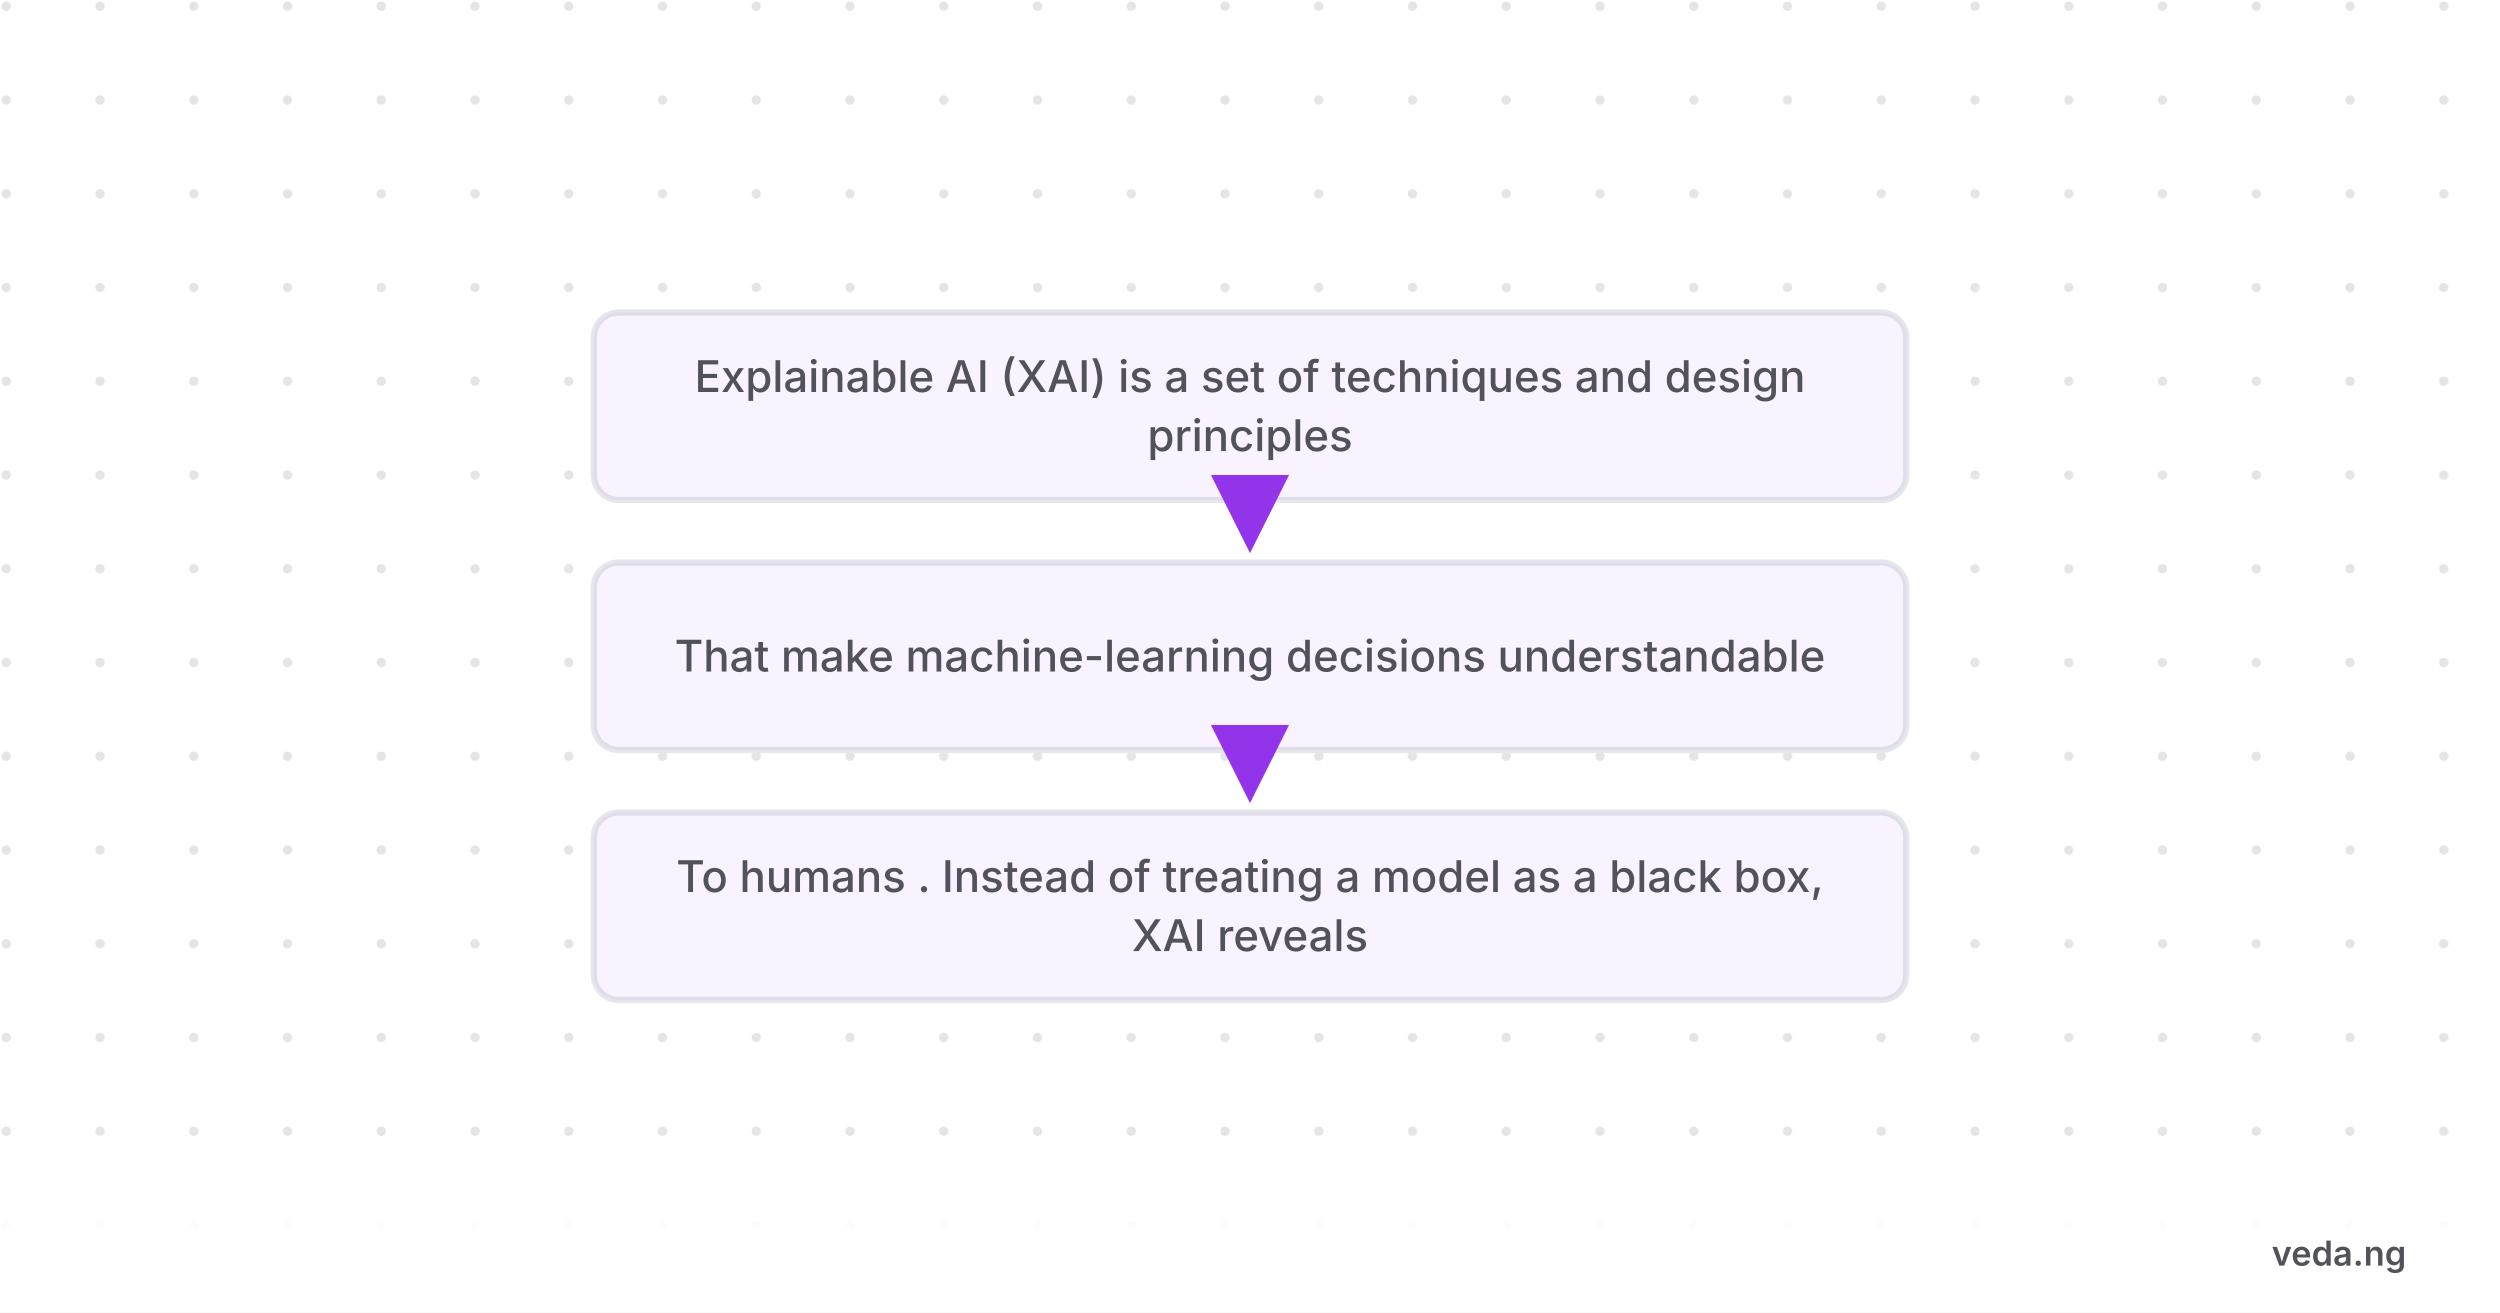
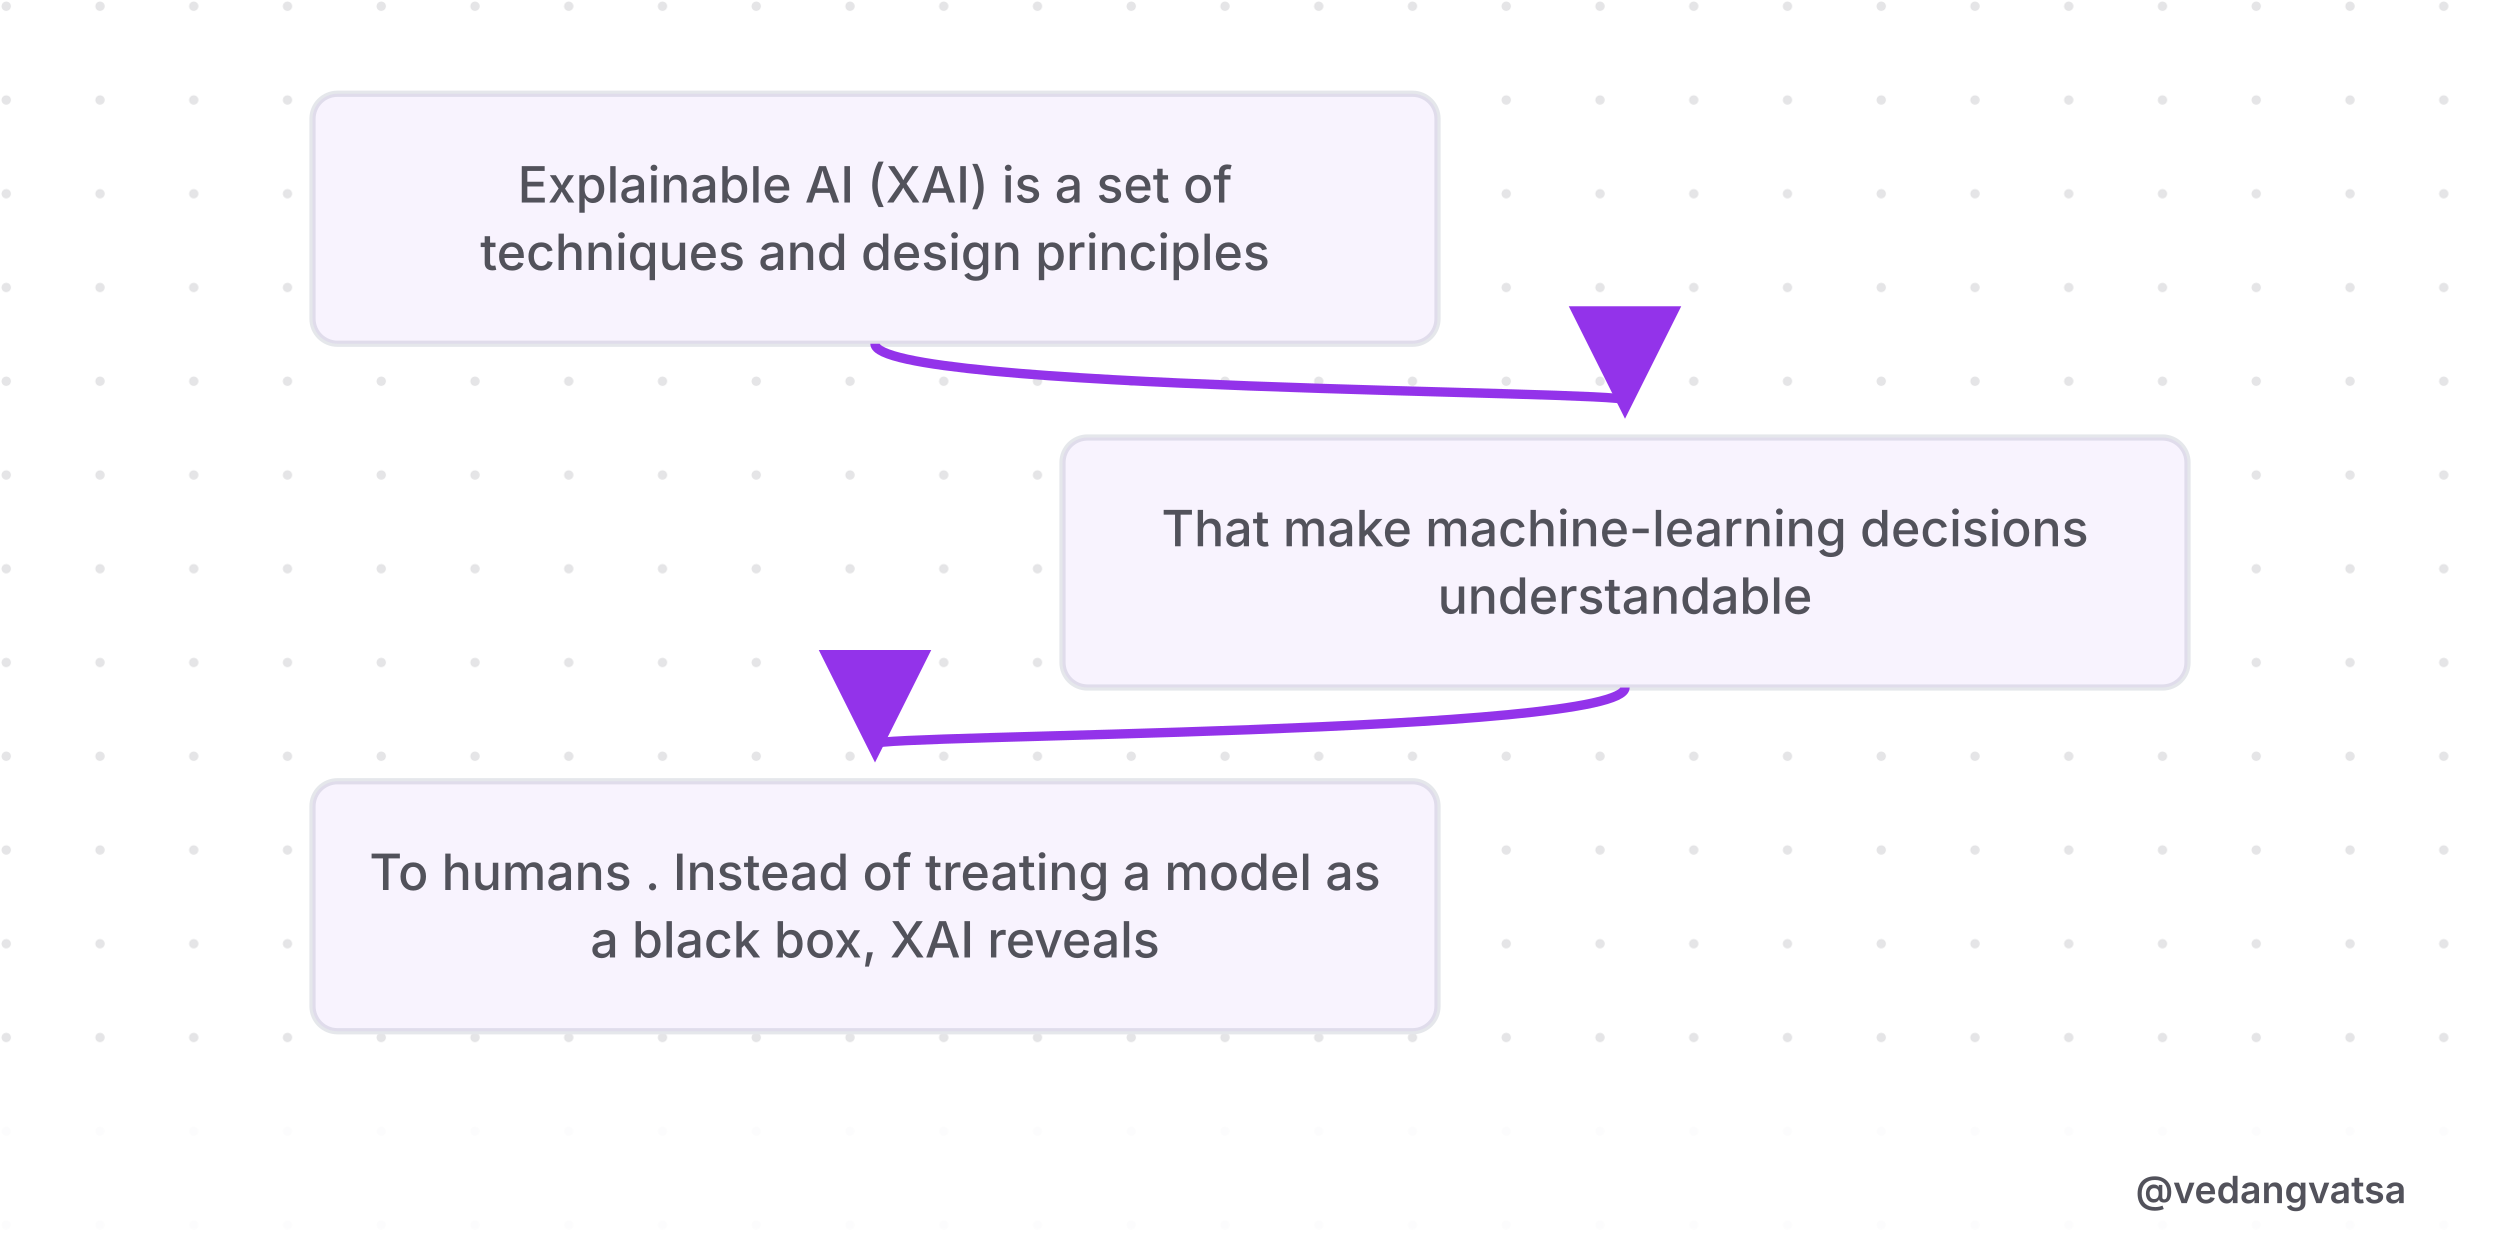
- <svg xmlns="http://www.w3.org/2000/svg" viewBox="0 0 800 420" width="800" height="420" style="background-color:#ffffff">
+ <svg xmlns="http://www.w3.org/2000/svg" viewBox="0 0 800 400" width="800" height="400" style="background-color:#ffffff">
  <defs>
    <pattern id="grid" width="30" height="30" patternUnits="userSpaceOnUse">
      <circle cx="2" cy="2" r="1.5" fill="#52525b" opacity="0.15" />
    </pattern>
-     <marker id="arrow" markerWidth="10" markerHeight="10" refX="8" refY="5" orient="auto">
-       <path d="M 0 0 L 10 5 L 0 10 z" fill="#9333ea" />
+     <marker id="arrow" markerWidth="12" markerHeight="12" refX="10" refY="6" orient="auto">
+       <path d="M 0 0 L 12 6 L 0 12 z" fill="#9333ea" />
    </marker>
  </defs>
-   <rect width="800" height="420" fill="#ffffff" />
-   <rect width="800" height="420" fill="url(#grid)" />
-   <g transform="translate(0, 80)">
-     <rect x="190" y="20" width="420" height="60" rx="8" fill="#ffffff" stroke="#e5e7eb" stroke-width="2" />
-     <rect x="190" y="20" width="420" height="60" rx="8" fill="rgba(147,51,234,0.06)" />
-     <text x="400" y="45.45" font-family="'Inter',sans-serif" font-weight="500" font-size="14" fill="#52525b" text-anchor="middle">Explainable AI (XAI) is a set of techniques and design</text>
-     <text x="400" y="64.35" font-family="'Inter',sans-serif" font-weight="500" font-size="14" fill="#52525b" text-anchor="middle">principles</text>
-     <line x1="400" y1="83" x2="400" y2="92" stroke="#9333ea" stroke-width="2.5" marker-end="url(#arrow)" />
-     <rect x="190" y="100" width="420" height="60" rx="8" fill="#ffffff" stroke="#e5e7eb" stroke-width="2" />
-     <rect x="190" y="100" width="420" height="60" rx="8" fill="rgba(147,51,234,0.06)" />
-     <text x="400" y="134.9" font-family="'Inter',sans-serif" font-weight="500" font-size="14" fill="#52525b" text-anchor="middle">That make machine-learning decisions understandable</text>
-     <line x1="400" y1="163" x2="400" y2="172" stroke="#9333ea" stroke-width="2.5" marker-end="url(#arrow)" />
-     <rect x="190" y="180" width="420" height="60" rx="8" fill="#ffffff" stroke="#e5e7eb" stroke-width="2" />
-     <rect x="190" y="180" width="420" height="60" rx="8" fill="rgba(147,51,234,0.06)" />
-     <text x="400" y="205.45" font-family="'Inter',sans-serif" font-weight="500" font-size="14" fill="#52525b" text-anchor="middle">To humans . Instead of treating a model as a black box,</text>
-     <text x="400" y="224.35" font-family="'Inter',sans-serif" font-weight="500" font-size="14" fill="#52525b" text-anchor="middle">XAI reveals</text>
+   <rect width="800" height="400" fill="#ffffff" />
+   <rect width="800" height="400" fill="url(#grid)" />
+   <g>
+     <rect x="100" y="30" width="360" height="80" rx="8" fill="#ffffff" stroke="#e5e7eb" stroke-width="2" />
+     <rect x="100" y="30" width="360" height="80" rx="8" fill="rgba(147,51,234,0.06)" />
+     <text x="280" y="64.8" font-family="'Inter',sans-serif" font-weight="500" font-size="16" fill="#52525b" text-anchor="middle">Explainable AI (XAI) is a set of</text>
+     <text x="280" y="86.4" font-family="'Inter',sans-serif" font-weight="500" font-size="16" fill="#52525b" text-anchor="middle">techniques and design principles</text>
+     <path d="M 280 110 C 280 125, 520 125, 520 128" fill="none" stroke="#9333ea" stroke-width="3" marker-end="url(#arrow)" />
+     <rect x="340" y="140" width="360" height="80" rx="8" fill="#ffffff" stroke="#e5e7eb" stroke-width="2" />
+     <rect x="340" y="140" width="360" height="80" rx="8" fill="rgba(147,51,234,0.06)" />
+     <text x="520" y="174.8" font-family="'Inter',sans-serif" font-weight="500" font-size="16" fill="#52525b" text-anchor="middle">That make machine-learning decisions</text>
+     <text x="520" y="196.4" font-family="'Inter',sans-serif" font-weight="500" font-size="16" fill="#52525b" text-anchor="middle">understandable</text>
+     <path d="M 520 220 C 520 235, 280 235, 280 238" fill="none" stroke="#9333ea" stroke-width="3" marker-end="url(#arrow)" />
+     <rect x="100" y="250" width="360" height="80" rx="8" fill="#ffffff" stroke="#e5e7eb" stroke-width="2" />
+     <rect x="100" y="250" width="360" height="80" rx="8" fill="rgba(147,51,234,0.06)" />
+     <text x="280" y="284.8" font-family="'Inter',sans-serif" font-weight="500" font-size="16" fill="#52525b" text-anchor="middle">To humans . Instead of treating a model as</text>
+     <text x="280" y="306.4" font-family="'Inter',sans-serif" font-weight="500" font-size="16" fill="#52525b" text-anchor="middle">a black box, XAI reveals</text>
  </g>
-   <rect x="0" y="380" width="800" height="40" fill="#ffffff" opacity="0.9" />
-   <text x="770" y="405" font-family="'Inter',sans-serif" font-weight="600" font-size="11" fill="#52525b" text-anchor="end">veda.ng</text>
+   <rect x="0" y="360" width="800" height="40" fill="#ffffff" opacity="0.9" />
+   <text x="770" y="385" font-family="'Inter',sans-serif" font-weight="600" font-size="12" fill="#52525b" text-anchor="end">@vedangvatsa</text>
</svg>
